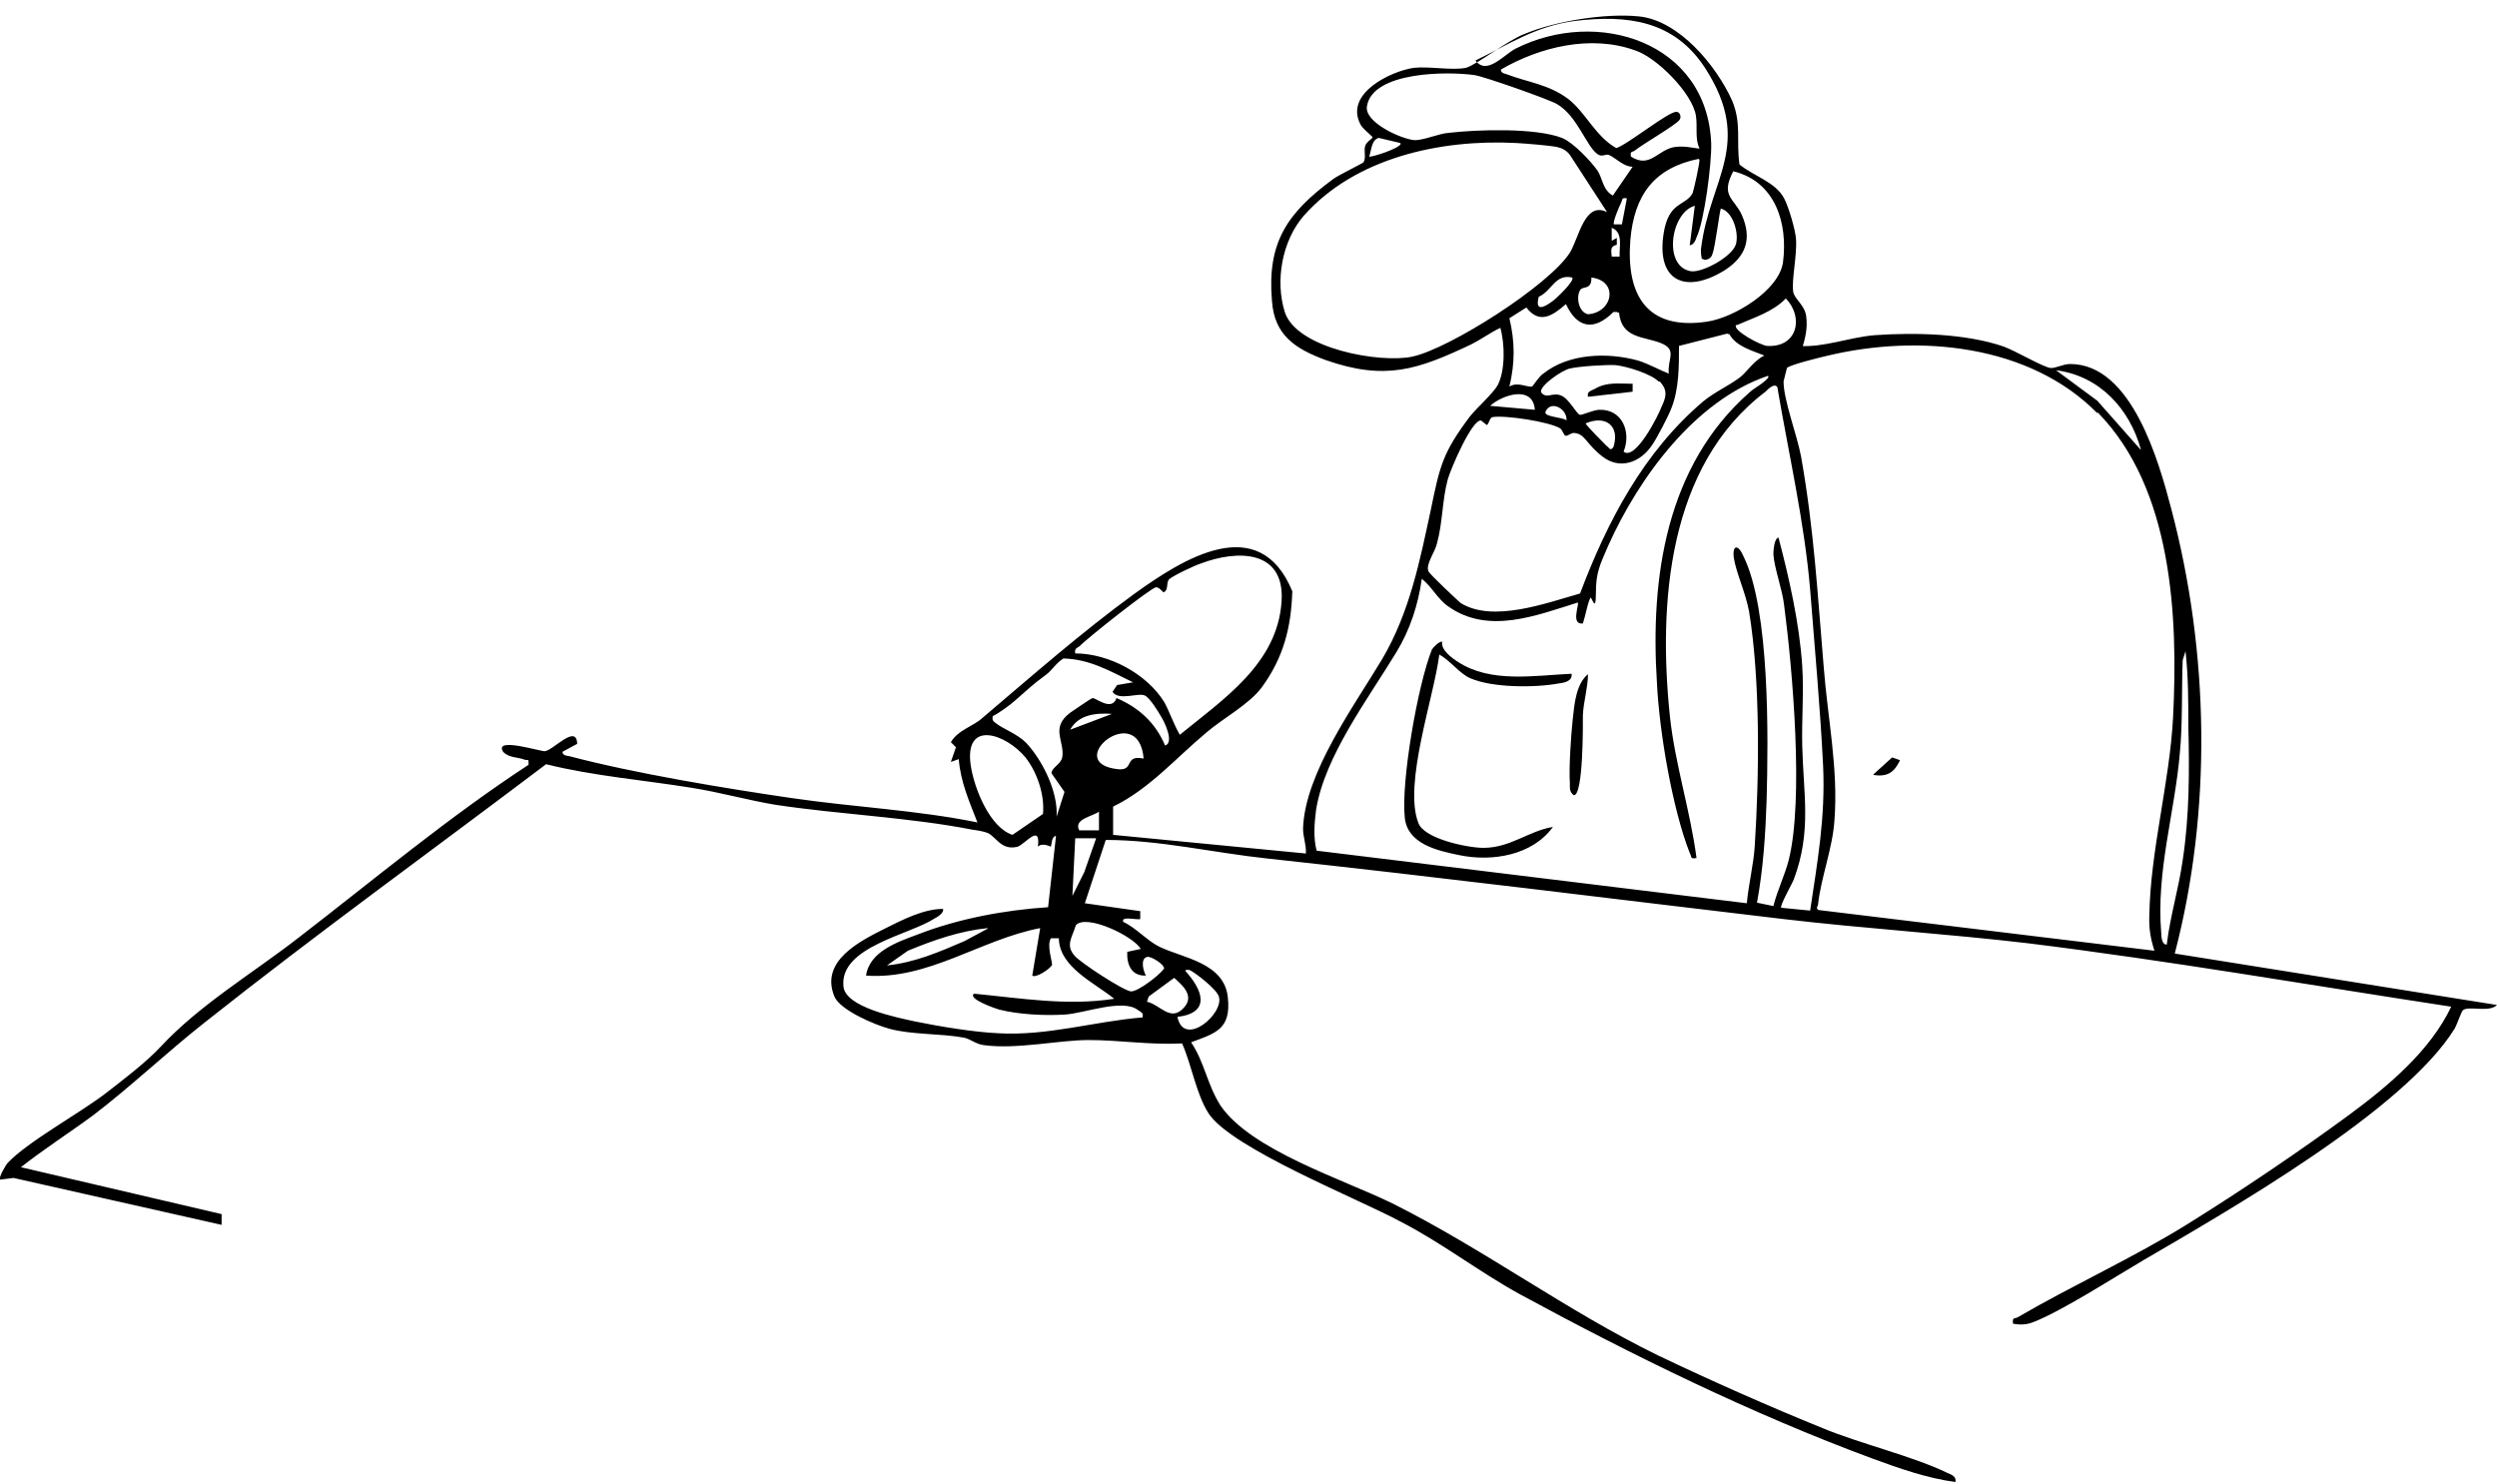
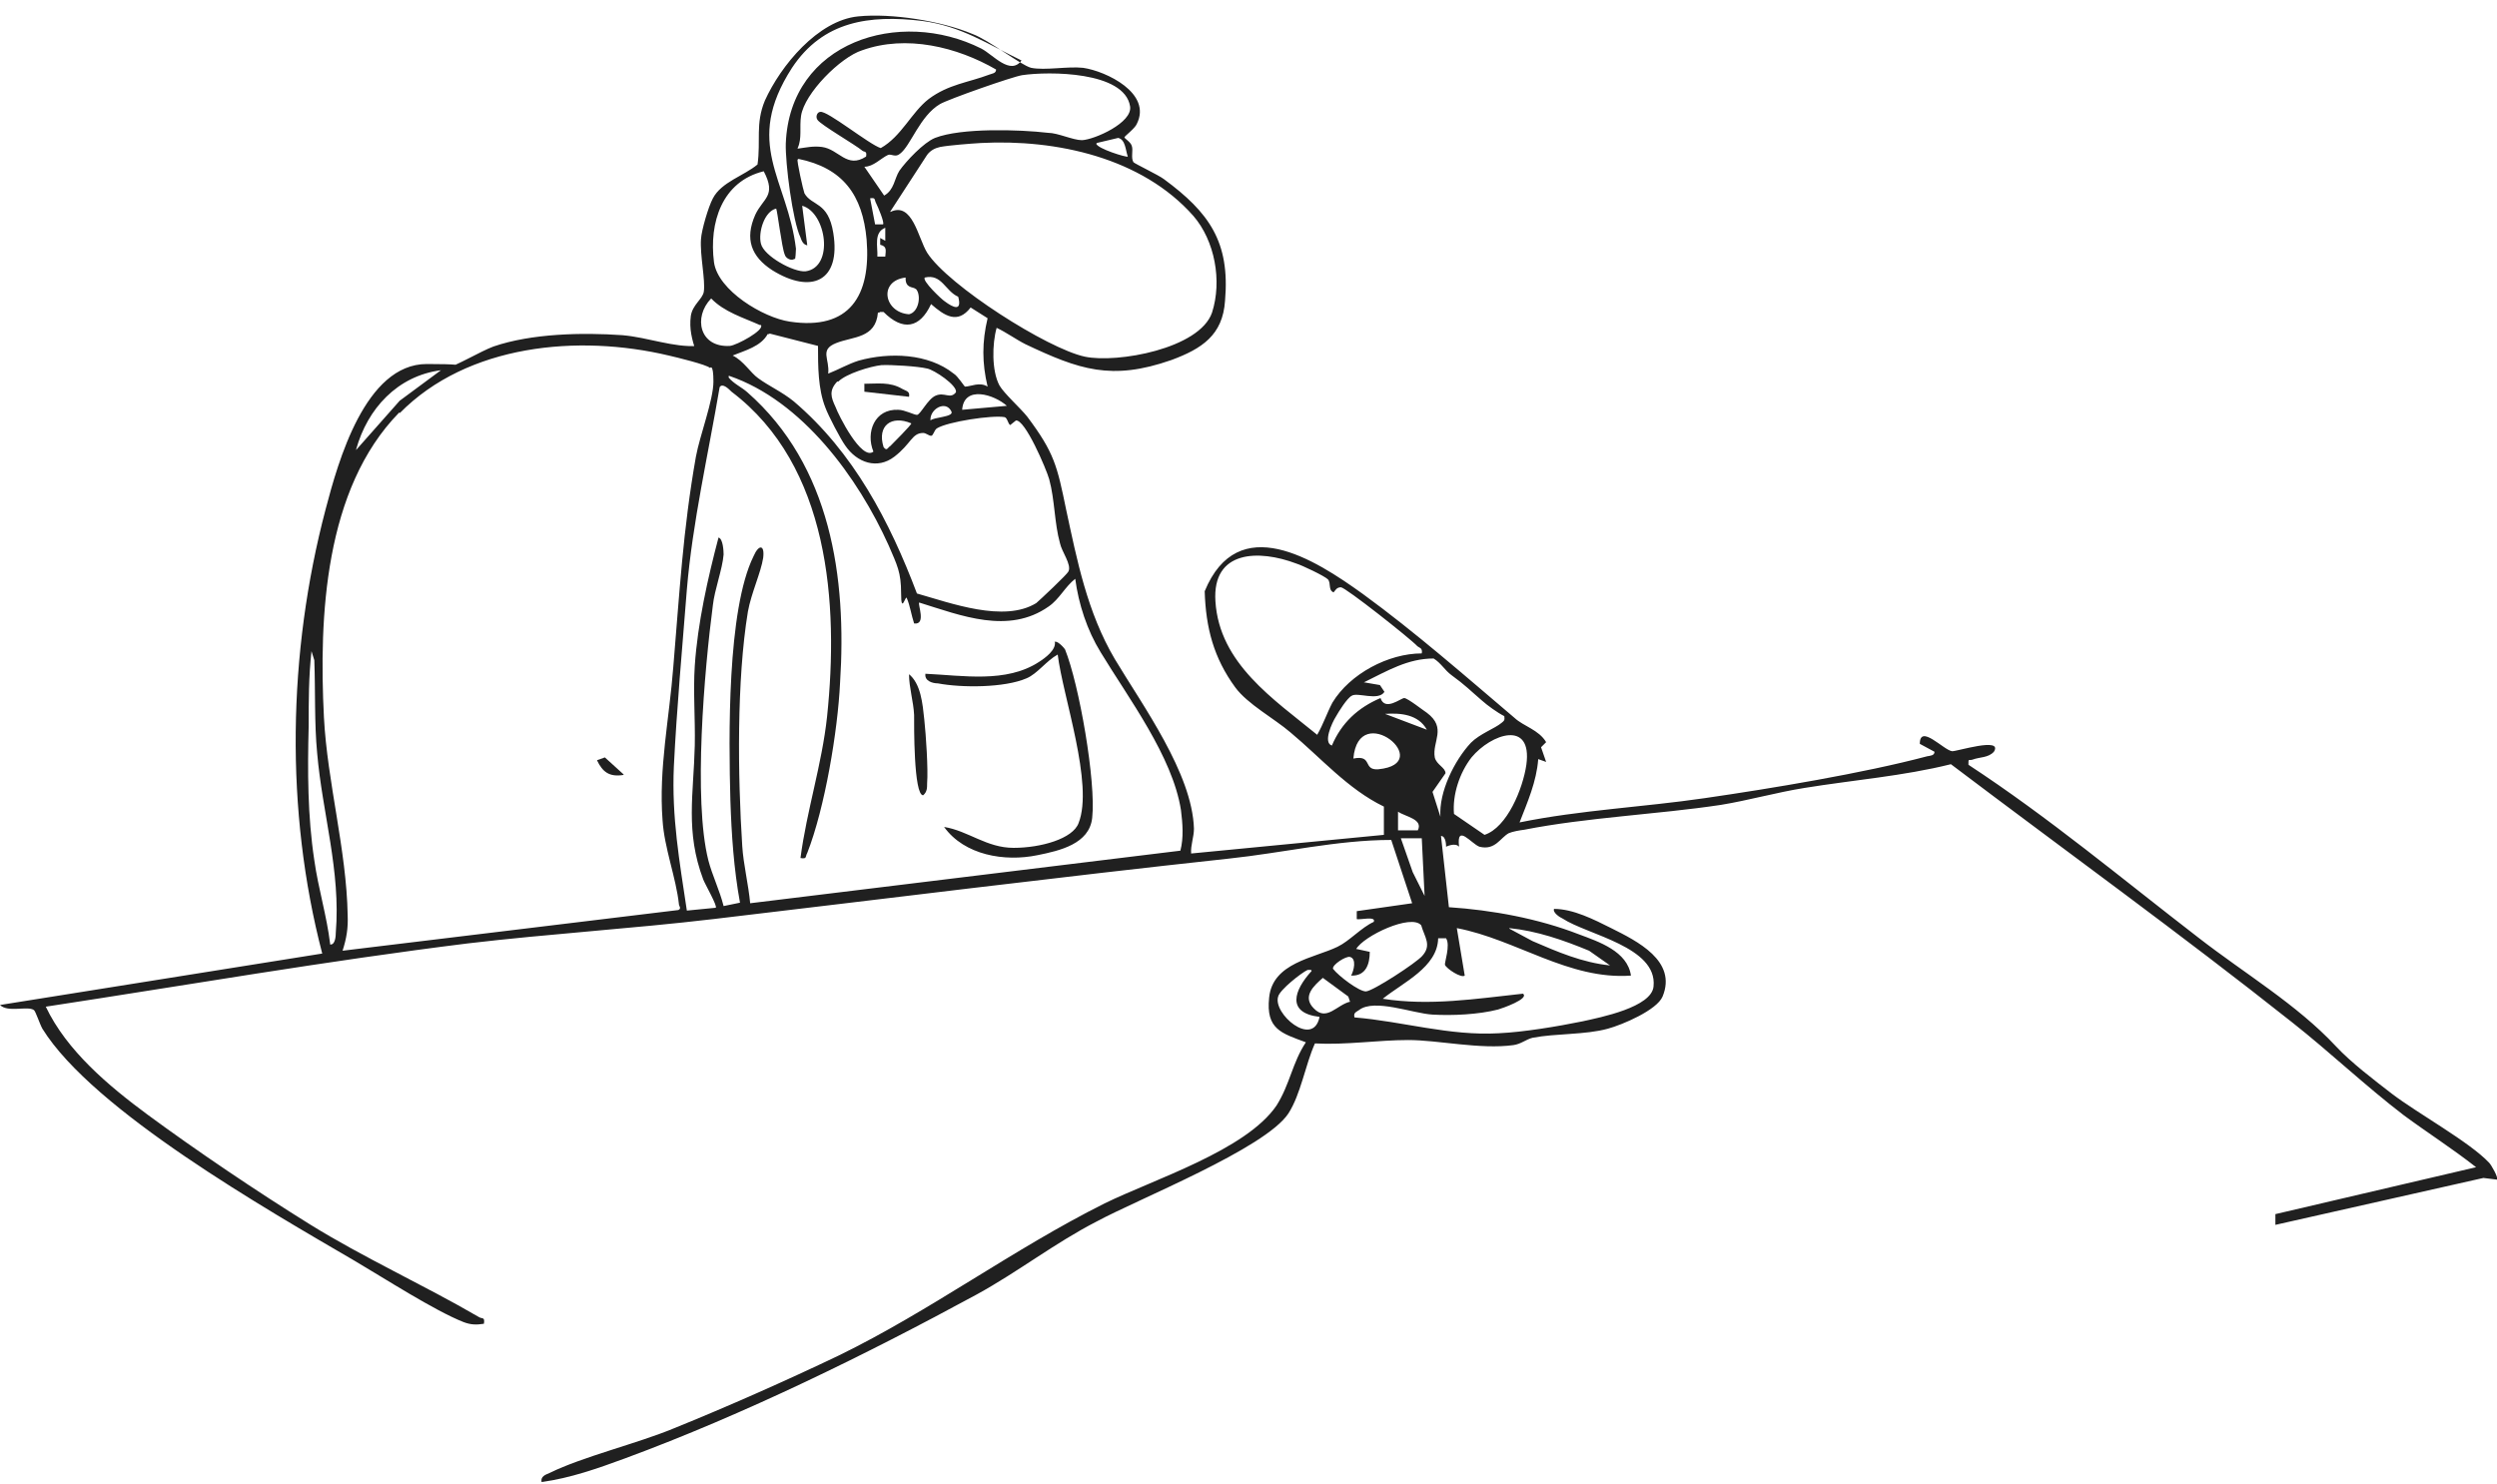
<svg xmlns="http://www.w3.org/2000/svg" id="Calque_2" version="1.1" viewBox="0 0 441.7 262.4">
+   <defs>
+     <style>
+       .st0 {
+         fill: #202020;
+       }
+     </style>
+   </defs>
  <g id="Calque_1-2">
    <g>
-       <path d="M318.3,61.2c4.3.3,8.7-1.5,13.3-1.9,7.1-.5,16.1-.3,22.8,2,2.2.8,6.9,3.6,8.3,3.8.9.1,2.2-.7,3.5-.7,10.9,0,15.7,17.3,17.9,25.7,6.7,25.4,7.2,53.3.6,78.6l57,9.1c-1.4,1.4-4.9.1-6,.9-.3.2-1,2.4-1.5,3.3-9,14.5-39.9,32.1-55.3,41.1-5.1,3-14.1,8.8-19.2,10.8-1.3.5-2.3.5-3.6.3-.2-1.3.3-.8.9-1.2,9.8-5.7,20.4-10.5,29.9-16.4s20-13,28.7-19.4c6.9-5.1,14.3-11.3,18-19.1-24.9-3.8-49.7-8.1-74.7-11.2-14.4-1.7-29-2.6-43.4-4.3-30.5-3.6-60.7-7.4-91.2-10.7-9.5-1-19.1-3.3-28.7-3.3l-3.7,11.2,9.8,1.4v1.4c-.5.2-3.5-.6-3,.5,2.2,1,4.3,3.4,6.4,4.4,4.1,2,11.5,2.8,12.1,9,.6,5.6-2.2,6.3-6.5,7.9,2.4,3.6,2.8,7.4,5.2,11.2,5.4,7.9,21.6,13,30.4,17.3,16.2,8.1,30.8,19,47,26.9,9.2,4.4,19.8,9.1,29.2,12.9,6.5,2.7,16.1,5,22,7.9.7.3,1.6.6,1.4,1.6-5.1-.7-9.9-2.4-14.8-4.2-21.1-7.8-42.5-18.3-62.2-29-7.3-4-13.8-9.1-21.2-12.9-7.4-4-29.8-12.9-33.9-19.1-2.2-3.4-3-8.6-4.7-12.4-5.5.3-11.2-.6-16.5-.6s-12.7,1.7-18.6.9c-1.4-.2-2.2-1-3.4-1.3-4.2-.8-9.3-.5-13.3-1.6-2.6-.7-8.7-3.3-9.7-5.7-2.6-6.3,4.5-9.8,9.1-12.1,3-1.5,6.7-3.4,10.1-3.4.3.6-1,1.5-1.5,1.7-4.4,2.9-16.8,5-16.1,12,.3,3.7,9.4,5.5,12.6,6.2,4.4.9,10.4,1.9,14.8,2.1,8.7.5,17-2.1,25.5-2.8.2-.8-.2-.9-.8-1.3-2.7-2.1-9.5.6-13,.8s-8.1,0-11.6-.9c-.7-.2-5.6-1.9-4.4-2.8,8.3.8,16.5,2.2,24.8.9-3.6-2.9-9.7-5.6-9.8-10.7h-1.4c-.8,1.2.3,4.3.2,4.7-.3.7-2.9,2.4-3.5,1.9l1.4-8.4c-10.5,2-19.8,9.2-30.8,8.4.6-4.3,5.7-6,9.2-7.3,7.2-2.8,15.4-4.3,23-4.8l1.4-12.6c-.8,0-.8,1.7-.9,1.9,0,0-1.6-.8-2.3,0,.5-4.2-2.2-.5-3.6,0-2.8.7-3.7-1.6-5.2-2.4-.7-.3-1.9-.5-2.7-.6-11.2-2.2-23.5-2.7-34.8-4.4-4.9-.8-9.8-2.2-14.8-3-8.6-1.4-17.5-2.1-25.9-4.2-20.1,15.2-40.6,30-60.4,45.7-6.6,5.2-12.9,11.2-19.7,16.4-4.2,3.1-8.6,5.9-12.8,9.2l35.5,8.3v1.9l-36.8-8.3-2.4.3c-.3-.3,1-2.6,1.4-3,3.5-3.7,12.6-8.7,17.2-12.2,3.1-2.4,7.2-5.5,9.9-8.4,6.9-7.4,16.2-12.9,24.3-19.2,13.5-10.4,26.5-21.3,40.7-30.6,0-1.2,0-.7-.7-.9-1.3-.5-2.8-.3-3.8-1.4-1.7-2.7,6.7,0,7.4-.1,1.5-.2,5.6-4.9,5.7-1.3l-2.6,1.4c0,.7.8.7,1.3.8,11.3,3,27.6,5.7,39.3,7.4,10.9,1.6,22,2.1,32.8,4.3-1.4-3.6-3-7.2-3.3-11.2l-1.4.5.9-2.6-.9-.9c1.3-2.2,4-2.8,5.6-4.3,8.6-7.3,17.6-15.2,26.8-21.9,8.6-6.2,22.1-14.8,28-.5-.2,6.5-1.6,11.8-5.4,17-2.2,3-6.9,5.5-9.8,8-5.4,4.5-10.1,10-16.5,13.1v5l34.1,3.3c.1-1.5-.5-2.9-.5-4.4.3-9.8,9.1-21.8,14-30,4.9-8.3,6.7-17.6,8.6-26.4,1.6-7.8,2.1-10.1,6.9-16.5,1.2-1.5,4.1-4.1,4.9-5.5,1.4-2.6,1.3-7.4.5-10.2-1.7.8-3.5,2.1-5.1,2.9-9.5,4.5-15.2,6.5-25.8,2.8-5.4-2-9.1-4.4-9.5-10.5-.9-10.4,2.8-15.6,10.8-21.5.9-.7,5.1-2.7,5.4-3,.5-.8,0-2.1.3-2.9.2-.7,1.3-1.3,1.3-1.5s-1.9-1.6-2.2-2.4c-2.7-5.4,5.4-9.3,9.5-9.9,2.8-.3,6.7.5,9.2,0,1.9-.5,7.4-4.9,10.4-6,5.5-2.3,14.3-3.7,20.2-3.1,7.1.7,13.7,8.7,16.5,14.9,1.7,4.1.7,7.1,1.3,11.3,2.4,2,6.4,3.1,7.9,6,.8,1.5,2,5.6,2.1,7.2.2,2.9-.8,7.2-.5,9.3.2,1.3,2,2.3,2.3,4.3.3,2.3-.2,4.1-.9,6.3h0l-.2-.9h0ZM301.1,45.9c-.1,0-.3-1.4-.2-1.9,1.5-12.4,9.4-18.5.7-32-5.5-8.4-13.7-9.4-23-8.3-6.9.9-11.6,4.1-17.6,7,2,2.7,5-1,7.1-2.1,14.5-7.3,33.9-1.2,34.6,16.8.1,3.4-1.2,13.7-2.6,16.6-.2.6-.5,1.3-1.2,1.4l.9-7c-4.3,1.2-5.7,10.9-.6,11.6,2.1.2,7.4-2.7,7.9-4.9.5-2-.6-5.7-2.7-6.2-.2.3-1,6.9-1.5,8.1-.2.8-1.3,1.2-1.7.8h-.1,0ZM300.6,26.2c-.8-1.7-.3-3.7-.6-5.7-.6-4-7-10.4-10.8-11.6-7.8-2.8-16.8-.6-23.7,3.4,0,.7.7.7,1.2.9,3.7,1.4,7.2,1.7,10.7,4.3,3.1,2.4,4.8,6.6,8.5,8.7,2-.6,9.5-6.7,10.7-6.4.5,0,.9.8.5,1.4-.6.9-6.7,4.4-8,5.5-.3.2-.8,0-.6,1,3.4,2.2,4.8-1.3,7.8-1.7,1.6-.2,2.8.1,4.3.3h.1-.1ZM288.8,29.5c-1.6,0-2.9-1.5-4.2-2.1-.6-.2-1.3.5-2.1-.2-1.9-1.4-3.5-6.7-7.1-8.8-1.6-.9-12.7-4.8-14.5-5.1-4.7-.7-18.1-.7-19.1,5.5-.5,2.9,6.3,5.9,8.5,6,1.6,0,4.3-1.2,6-1.3,5.1-.6,15.4-.9,20,.9,2,.8,5.1,4.1,6.3,5.8.9,1.4.9,3.4,2.7,4.4l3.5-5.1h0ZM247.7,25.3l-3.8-.9c-1.3.3-1.3,2.2-1.7,3.3.2.2,5.4-1.4,5.6-2.3h-.1ZM284.2,37.4l-6.5-10c-.6-.8-1.4-1.2-2.3-1.4-1.6-.3-5.5-.6-7.2-.7-13.4-.7-28.5,2.6-37.6,12.9-3.8,4.4-5.1,11.5-3.3,17.1,2.2,6.4,16.8,9,22.5,7.8,6.6-1.4,24.2-12.6,27.9-18.4,1.6-2.6,2.6-9.1,6.5-7.2h0ZM300.5,28.1c-7.9,1.6-11.4,6.4-12.1,14.3-.8,9.9,3,16.1,13.6,14.5,4.7-.7,12.7-5.5,13.4-10.5.9-7-1.4-14.3-8.8-16.1-2.3,4.4.1,4.7,1.5,7.7,1.9,4.3.7,7.4-3,9.8-6.9,4.3-12.2,2-10.8-6.6.9-5.6,3.8-4.7,5.1-7,.2-.5,1.4-5.8,1.2-6h-.1ZM287.9,35.1c-1.2-.2-.8.2-1.2.9-.3.6-1.5,3.4-1.2,3.7h1.4l.9-4.7h.1ZM286.5,45.4c-.1-1.7.7-4.3-1.4-5.1v2.3l.9-.5v1.2c-1.2.3-1,.9-.9,2.1h1.4ZM278.1,49.1c-3-.7-3.6,2.4-5.9,3.4-.7,2.6.8,2,2.4.8.5-.3,4.1-3.7,3.5-4.2h0ZM279.7,51.1c-1,1-.6,4.1,1.2,4.5,4.4-.3,5.5-5.9.6-6.5.1,2.1-1.4,1.6-1.7,2h-.1ZM307.1,57.5c-.7.9,4.3,3.6,5.5,3.7,5.4.3,6.5-5.1,3.3-8.4-2.3,2.4-5.7,3.4-8.6,4.7h-.2ZM286.1,55.2h-.7c-3.4,3.4-6.4,2.9-8.4-1.4-2.4,2.1-4.7,3.6-7,.6l-3,1.9c1,4.2,1,7.9,0,12.1,1.4-.9,3,.1,4,0,.1,0,1.3-1.9,2-2.3,4.5-3.6,11.4-3.8,16.8-2.3,1.9.6,3.6,1.6,5.4,2.3-.3-2.6,1.6-4.2-1.4-5.4s-7-.8-7.4-5.4h-.3ZM305.6,59l-8.6,2.2c0,3.6,0,7.6-1.3,10.9-.5,1.4-2.7,5.6-3.5,6.7-2.1,3.1-5.7,4.3-8.7,2s-3.1-4.1-5.1-4.2c-.5,0-1,.5-1.4.5s-.5-.9-1-1.3c-1.9-1.2-9.9-2.4-12-2-.5.1-.6,1.2-1,1.4l-1-.8c-1.6-.3-5.4,8.6-5.9,10.4-1,3.7-.9,7.7-1.9,11.3-.3,1.5-2.1,3.8-1.5,5,.2.5,5.1,5.1,5.7,5.6,5.7,3.5,15.1,0,21.1-1.7,4.8-12.7,11.2-25,21.8-34,2.1-1.7,4.4-2.7,6.3-4.1,1.3-.9,2.6-3.1,4.5-4-2.2-.9-5-1.6-6.2-3.8h-.3ZM371,73.1c-12-12.2-31.6-14-47.6-10.2-1.3.3-6.7,1.6-7.3,2.2,0,0-.6,2.3-.6,2.4,0,3.3,2.4,9.5,3.1,13.3,2.3,13,2.9,24.2,4,37.2.7,9.1,2.6,18,1.9,27.1-.3,4.9-2.4,10.2-2.9,14.9,0,.3-.5.7.1,1l59.4,7.2c-.7-2.2-1-4-.9-6.3.2-11.5,3.6-23.5,4.2-35,.9-17.8-.1-40.4-13.3-53.9h-.1ZM293.4,67.5c-1.4-1.4-5.7-2.7-7.6-2.9-1.6-.1-6.5.2-8.1.6-1.2.2-5.4,3-5.1,4.2,1,1.3,2-.1,3.6.6,1.4.6,2.7,3.3,3.3,3.4.5,0,2.2-.8,3.3-.9,4.2-.2,5.8,4,4.4,7.4,2.1,1.7,6.2-6.5,6.7-7.9.8-1.7,1.2-2.9-.3-4.5h-.2ZM378.7,79.5c-2-7.2-7.3-13-15-14l7.3,5.4,7.7,8.7h0ZM312.7,66.5c-12.9,4.4-22.8,18-28.2,30-1.5,3.5-2.2,4.7-2.2,8.5s-.8.2-1,.8c-.6,1.4-.8,3-1.3,4.5-2.2.3-.6-3.4-.9-3.7-7.4,2.3-15.8,5.7-22.9.7-1.9-1.3-2.9-3.5-4.7-4.9-.6,4.5-2.1,9.1-4.5,13-4.9,8.1-12.7,18.4-14.2,27.9-.3,2.4-.5,4.9.1,7.2l76.1,9.3c.3-3.3,1.2-6.9,1.4-10.1.8-12.4,1-29.4-1-41.5-.6-3.3-2.3-6.9-2.7-9.5-.3-2.4.8-2.4,1.7-.3,4.7,9.5,4.4,32.2,4.1,43.2-.2,6-.6,12.1-1.7,18.1l2.9.6c.7-2.8,2-5.4,2.7-8.1,2.7-10.7.7-33.7-.8-45.1-.3-2.8-1.7-6.4-1.9-9,0-.6.1-2.8.9-3,1.9,7.2,3.7,15.2,4.2,22.7.3,4.5-.1,9.4,0,14.1.2,8.6,1.7,15.2-1.5,23.7-.3.8-2.6,4.8-2.2,5l5.1.5c1.3-8.7,2.7-16.5,2.3-25.5-.5-10.2-1.5-21.1-2.3-31.3-1-11.9-3.8-24-5.8-35.8-.5-.8-1.6.3-2.1.8-17.3,13.1-19,37.5-16.9,57.5.9,8.4,3.6,16.6,4.7,25-1.2.2-.8-.2-1.2-.9-3.1-7.9-5.4-21.6-5.8-30.1-1.2-18.6,1.6-38.4,16.4-51.4,1-.9,2.4-1.5,3.3-2.6h0v-.3ZM271.5,72.5c-.3-4.4-5.7-2.7-7.9-.7l7.9.7ZM277.1,74.4c.2-2-2.7-3.7-3.7-1.6-.5,1,3.3,1,3.7,1.6ZM280.5,74.9c-.1.2,3.3,3.6,3.7,4,.5.3.6,1,1.2.2,1.2-3.8-1.4-5.7-4.9-4.2h0ZM190.2,115.6c5.9,0,12.7,3.6,15.8,8.7,1,1.9,1.6,3.8,2.7,5.7,7.7-6.3,17.3-12.6,18-23.6.6-9.1-7.7-9.2-14.3-6.7-1,.3-5,2.2-5.6,2.8-.6.7,0,1.9-1,2.3-.3-.3-.8-.9-1.3-.9-.8,0-12.3,9.1-13.5,10.4-.3.3-1,.3-.8,1.3h0ZM383.3,167c.6-5,2.1-9.8,2.8-14.8,1.2-7.9,1.2-15.8,1-23.7,0-4.4,0-8.8-.5-13.3l-.5,1.6c-.2,5.4,0,11.2-.5,16.4-.9,10.6-4.2,20.9-3.3,31.8,0,.6.1,2.1.9,2.1h-.1.2ZM200.4,120.7c-4.1-2-7.7-4.1-12.3-4.2-1.3.8-2,2.1-3.1,2.9-2.6,1.9-3.3,2.7-5.4,4.5-1,.9-2.8,2.2-4,2.8-.1.7,0,.8.5,1.2,1.2,1,3.8,1.9,5.4,3.5,2.9,3.1,5.7,8.7,5.4,13.1l1.4-4.4-2.3-3.3c0-1,1.6-1.5,1.9-2.8.5-2.8-2.2-5.2,1.4-7.9.5-.3,3.7-2.6,4-2.6.6,0,3.4,2.4,4.2,0,4,1.7,6.9,4.4,8.6,8.4,1.6-.5,0-4-.7-5.1-.5-.9-2-3.3-2.8-3.7-1-.7-4.7,1-5.8-.7l.8-1.2,2.9-.5h.1-.2ZM196.7,126.3c-2.8-.2-5.9.1-7.4,2.8l7.4-2.8ZM184.5,144c.3-3.4-1-7.3-3.1-10-3.5-4.2-10.8-6.7-9.7,1.3.6,4.2,3.4,11.1,7.4,12.4l5.4-3.7h0ZM202.3,134.2c-.9-10.6-14.8.9-4.4,1.9,2.8.2.9-2.6,4.4-1.9ZM194.4,146.9v-3.3c-1.3.9-4.5,1.3-3.5,3.3h3.5ZM193.9,148.3h-3.7l-.5,10.2,2.1-4.2,2.1-6h0ZM201.8,167.9c-1.3-2.3-9.7-6.3-11.5-4.2-.6,2.1-1.9,3.5-.2,5.4,1,1.2,8.8,6.3,10,6.3s4.8-2.7,5.8-4c.2-.7-2.3-2.3-3-2.1-1.2.3-.7,2.4-.2,3.3-2.6.1-3.4-2-3.3-4.2l2.3-.5h.1,0ZM174.7,164.2c-4.9.5-9.5,2.1-14.1,4l-3.7,2.6c4.9-.5,9.3-2.4,13.7-4.3l4.1-2.2h0ZM208.3,180c1.2,5.4,8.3-.7,7.3-3.7-.3-1.2-4.1-4.2-5.2-4.7-.2,0-.8-.1-.7.2,3.1,3.4,4.5,7.4-1.4,8.1h0ZM202.8,177.2c2.4.5,4.2,3.6,6.5,1.2,2.1-2.1,0-4-1.6-5.4l-4.5,3.3-.3.9h0Z" />
-       <path d="M331.4,137l3.3-3,1.4.5c-1,2.1-2.2,3-4.7,2.6h0Z" />
-       <path d="M255.1,113.6c-.2,1.4,1.7,2.8,2.8,3.5,5.8,3.8,13.5,2.4,20.1,2.1.2,1.3-1.3,1.6-2.2,1.7-4.2.8-11.8.8-15.7-.9-1.9-.8-3.5-3.1-5.5-4.2-.9,7.4-6.4,22.9-3.7,29.8,1,2.8,8.7,4.4,11.5,4.4,4.8,0,8-3,12.3-3.7-3.6,5-10.7,6.2-16.5,5-4-.8-9.2-2-9.7-6.6-.7-6.4,2.3-23.6,4.8-29.8.1-.2,1.4-1.7,1.9-1.3h-.1,0Z" />
-       <path d="M280.9,119.3c0,2.3-.8,4.9-.9,7.2,0,1.6.1,14.2-1.6,14.2-.8-.6-.7-1.3-.7-2.1-.2-2.6.2-8.5.5-11.3s.6-6.4,2.8-8.1h0Z" />
-       <path d="M288.8,67.9v1.4l-7.9.9c-.2-1,.5-1,1.2-1.4,2.2-1.3,4.4-.9,6.9-.9h-.2Z" />
+       <path class="st0" d="M123.3,61.3h0l-.2.9h0c-.7-2.2-1.2-4-.9-6.3.3-2,2.1-3,2.3-4.3.3-2.1-.7-6.4-.5-9.3.1-1.6,1.3-5.7,2.1-7.2,1.5-2.9,5.5-4,7.9-6,.6-4.2-.4-7.2,1.3-11.3,2.8-6.2,9.4-14.2,16.5-14.9,5.9-.6,14.7.8,20.2,3.1,3,1.1,8.5,5.5,10.4,6,2.5.5,6.4-.3,9.2,0,4.1.6,12.2,4.5,9.5,9.9-.3.8-2.2,2.2-2.2,2.4s1.1.8,1.3,1.5c.3.8-.2,2.1.3,2.9.3.3,4.5,2.3,5.4,3,8,5.9,11.7,11.1,10.8,21.5-.4,6.1-4.1,8.5-9.5,10.5-10.6,3.7-16.3,1.7-25.8-2.8-1.6-.8-3.4-2.1-5.1-2.9-.8,2.8-.9,7.6.5,10.2.8,1.4,3.7,4,4.9,5.5,4.8,6.4,5.3,8.7,6.9,16.5,1.9,8.8,3.7,18.1,8.6,26.4,4.9,8.2,13.7,20.2,14,30,0,1.5-.6,2.9-.5,4.4l34.1-3.3v-5c-6.4-3.1-11.1-8.6-16.5-13.1-2.9-2.5-7.6-5-9.8-8-3.8-5.2-5.2-10.5-5.4-17,5.9-14.3,19.4-5.7,28,.5,9.2,6.7,18.2,14.6,26.8,21.9,1.6,1.5,4.3,2.1,5.6,4.3l-.9.9.9,2.6-1.4-.5c-.3,4-1.9,7.6-3.3,11.2,10.8-2.2,21.9-2.7,32.8-4.3,11.7-1.7,28-4.4,39.3-7.4.5-.1,1.3-.1,1.3-.8l-2.6-1.4c0-3.6,4.2,1.1,5.7,1.3.7.1,9.1-2.6,7.4.1-1,1.1-2.5.9-3.8,1.4-.7.2-.7-.3-.7.9,14.2,9.3,27.2,20.2,40.7,30.6,8.1,6.3,17.4,11.8,24.3,19.2,2.7,2.9,6.8,6,9.9,8.4,4.6,3.5,13.7,8.5,17.2,12.2.4.4,1.7,2.7,1.4,3l-2.4-.3-36.8,8.3v-1.9s35.5-8.3,35.5-8.3c-4.2-3.3-8.6-6.1-12.8-9.2-6.8-5.2-13.1-11.2-19.7-16.4-19.8-15.7-40.3-30.5-60.4-45.7-8.4,2.1-17.3,2.8-25.9,4.2-5,.8-9.9,2.2-14.8,3-11.3,1.7-23.6,2.2-34.8,4.4-.8.1-2,.3-2.7.6-1.5.8-2.4,3.1-5.2,2.4-1.4-.5-4.1-4.2-3.6,0-.7-.8-2.3,0-2.3,0,0-.2,0-1.9-.9-1.9l1.4,12.6c7.6.5,15.8,2,23,4.8,3.5,1.3,8.6,3,9.2,7.3-11,.8-20.3-6.4-30.8-8.4l1.4,8.4c-.6.5-3.2-1.2-3.5-1.9-.1-.4,1-3.5.2-4.7h-1.4c-.1,5.1-6.2,7.8-9.8,10.7,8.3,1.3,16.5,0,24.8-.9,1.2.9-3.7,2.6-4.4,2.8-3.5.9-8.1,1.1-11.6.9s-10.3-2.9-13-.8c-.6.4-1,.5-.8,1.3,8.5.7,16.8,3.3,25.5,2.8,4.4-.2,10.4-1.2,14.8-2.1,3.2-.7,12.3-2.5,12.6-6.2.7-7-11.7-9.1-16.1-12-.5-.2-1.8-1.1-1.5-1.7,3.4,0,7.1,1.9,10.1,3.4,4.6,2.3,11.7,5.8,9.1,12.1-1,2.4-7.1,5-9.7,5.7-4,1.1-9.1.8-13.3,1.6-1.2.3-2,1.1-3.4,1.3-5.9.8-13.3-.9-18.6-.9s-11,.9-16.5.6c-1.7,3.8-2.5,9-4.7,12.4-4.1,6.2-26.5,15.1-33.9,19.1-7.4,3.8-13.9,8.9-21.2,12.9-19.7,10.7-41.1,21.2-62.2,29-4.9,1.8-9.7,3.5-14.8,4.2-.2-1,.7-1.3,1.4-1.6,5.9-2.9,15.5-5.2,22-7.9,9.4-3.8,20-8.5,29.2-12.9,16.2-7.9,30.8-18.8,47-26.9,8.8-4.3,25-9.4,30.4-17.3,2.4-3.8,2.8-7.6,5.2-11.2-4.3-1.6-7.1-2.3-6.5-7.9.6-6.2,8-7,12.1-9,2.1-1,4.2-3.4,6.4-4.4.5-1.1-2.5-.3-3-.5v-1.4s9.8-1.4,9.8-1.4l-3.7-11.2c-9.6,0-19.2,2.3-28.7,3.3-30.5,3.3-60.7,7.1-91.2,10.7-14.4,1.7-29,2.6-43.4,4.3-25,3.1-49.8,7.4-74.7,11.2,3.7,7.8,11.1,14,18,19.1,8.7,6.4,19.2,13.5,28.7,19.4s20.1,10.7,29.9,16.4c.6.4,1.1-.1.9,1.2-1.3.2-2.3.2-3.6-.3-5.1-2-14.1-7.8-19.2-10.8-15.4-9-46.3-26.6-55.3-41.1-.5-.9-1.2-3.1-1.5-3.3-1.1-.8-4.6.5-6-.9l57-9.1c-6.6-25.3-6.1-53.2.6-78.6,2.2-8.4,7-25.7,17.9-25.7s2.6.8,3.5.7c1.4-.2,6.1-3,8.3-3.8,6.7-2.3,15.7-2.5,22.8-2,4.6.4,9,2.2,13.3,1.9h0ZM140.6,45.8h-.1c-.4.4-1.5,0-1.7-.8-.5-1.2-1.3-7.8-1.5-8.1-2.1.5-3.2,4.2-2.7,6.2.5,2.2,5.8,5.1,7.9,4.9,5.1-.7,3.7-10.4-.6-11.6l.9,7c-.7-.1-1-.8-1.2-1.4-1.4-2.9-2.7-13.2-2.6-16.6.7-18,20.1-24.1,34.6-16.8,2.1,1.1,5.1,4.8,7.1,2.1-6-2.9-10.7-6.1-17.6-7-9.3-1.1-17.5,0-23,8.3-8.7,13.5-.8,19.6.7,32,0,.5-.1,1.9-.2,1.9h0ZM141.1,26.3h-.1s.1,0,.1,0c1.5-.2,2.7-.5,4.3-.3,3,.4,4.4,3.9,7.8,1.7.2-1-.3-.8-.6-1-1.3-1.1-7.4-4.6-8-5.5-.4-.6,0-1.4.5-1.4,1.2-.3,8.7,5.8,10.7,6.4,3.7-2.1,5.4-6.3,8.5-8.7,3.5-2.6,7-2.9,10.7-4.3.5-.2,1.2-.2,1.2-.9-6.9-4-15.9-6.2-23.7-3.4-3.8,1.2-10.2,7.6-10.8,11.6-.3,2,.2,4-.6,5.7h0ZM152.9,29.5h0l3.5,5.1c1.8-1,1.8-3,2.7-4.4,1.2-1.7,4.3-5,6.3-5.8,4.6-1.8,14.9-1.5,20-.9,1.7,0,4.4,1.3,6,1.3,2.2-.1,9-3.1,8.5-6-1-6.2-14.4-6.2-19.1-5.5-1.8.3-12.9,4.2-14.5,5.1-3.6,2.1-5.2,7.4-7.1,8.8-.8.7-1.5,0-2.1.2-1.3.6-2.6,2.1-4.2,2.1h0ZM194,25.4h-.1c.2.9,5.4,2.5,5.6,2.3-.4-1.1-.4-3-1.7-3.3l-3.8.9h0ZM157.5,37.5h0c3.9-1.9,4.9,4.6,6.5,7.2,3.7,5.8,21.3,17,27.9,18.4,5.7,1.2,20.3-1.4,22.5-7.8,1.8-5.6.5-12.7-3.3-17.1-9.1-10.3-24.2-13.6-37.6-12.9-1.7.1-5.6.4-7.2.7-.9.2-1.7.6-2.3,1.4l-6.5,10h0ZM141.2,28.2h-.1c-.2.2,1,5.5,1.2,6,1.3,2.3,4.2,1.4,5.1,7,1.4,8.6-3.9,10.9-10.8,6.6-3.7-2.4-4.9-5.5-3-9.8,1.4-3,3.8-3.3,1.5-7.7-7.4,1.8-9.7,9.1-8.8,16.1.7,5,8.7,9.8,13.4,10.5,10.6,1.6,14.4-4.6,13.6-14.5-.7-7.9-4.2-12.7-12.1-14.3h0ZM153.8,35h.1l.9,4.7h1.4c.3-.3-.9-3.1-1.2-3.7-.4-.7,0-1.1-1.2-.9h0ZM156.6,45.4c.1-1.2.3-1.8-.9-2.1v-1.2s.9.5.9.5v-2.3c-2.1.8-1.3,3.4-1.4,5.1h1.4ZM163.6,49.1c-.6.5,3,3.9,3.5,4.2,1.6,1.2,3.1,1.8,2.4-.8-2.3-1-2.9-4.1-5.9-3.4h0ZM161.9,51.1c-.3-.4-1.8,0-1.7-2-4.9.6-3.8,6.2.6,6.5,1.8-.4,2.2-3.5,1.2-4.5h-.1ZM134.6,57.5h-.2c-2.9-1.3-6.3-2.3-8.6-4.7-3.2,3.3-2.1,8.7,3.3,8.4,1.2-.1,6.2-2.8,5.5-3.7h0ZM155.6,55.3h-.3c-.4,4.6-4.4,4.2-7.4,5.4s-1.1,2.8-1.4,5.4c1.8-.7,3.5-1.7,5.4-2.3,5.4-1.5,12.3-1.3,16.8,2.3.7.4,1.9,2.3,2,2.3,1,0,2.6-.9,4,0-1-4.2-1-7.9,0-12.1l-3-1.9c-2.3,3-4.6,1.5-7-.6-2,4.3-5,4.8-8.4,1.4h-.7s0,0,0,0ZM136.1,59.1h-.3c-1.2,2.2-4,2.9-6.2,3.8,1.9.9,3.2,3.1,4.5,4,1.9,1.4,4.2,2.4,6.3,4.1,10.6,9,17,21.3,21.8,34,6,1.7,15.4,5.2,21.1,1.7.6-.5,5.5-5.1,5.7-5.6.6-1.2-1.2-3.5-1.5-5-1-3.6-.9-7.6-1.9-11.3-.5-1.8-4.3-10.7-5.9-10.4l-1,.8c-.4-.2-.5-1.3-1-1.4-2.1-.4-10.1.8-12,2-.5.4-.6,1.3-1,1.3s-.9-.5-1.4-.5c-2,0-2.1,1.9-5.1,4.2s-6.6,1.1-8.7-2c-.8-1.1-3-5.3-3.5-6.7-1.3-3.3-1.3-7.3-1.3-10.9l-8.6-2.2h0ZM70.7,73h-.1c-13.2,13.5-14.2,36.1-13.3,53.9.6,11.5,4,23.5,4.2,35,.1,2.3-.2,4.1-.9,6.3l59.4-7.2c.6-.3.1-.7.1-1-.5-4.7-2.6-10-2.9-14.9-.7-9.1,1.2-18,1.9-27.1,1.1-13,1.7-24.2,4-37.2.7-3.8,3.1-10,3.1-13.3s-.6-2.4-.6-2.4c-.6-.6-6-1.9-7.3-2.2-16-3.8-35.6-2-47.6,10.2h0ZM148.3,67.5h-.2c-1.5,1.6-1.1,2.8-.3,4.5.5,1.4,4.6,9.6,6.7,7.9-1.4-3.4.2-7.6,4.4-7.4,1.1,0,2.8.9,3.3.9.6,0,1.9-2.8,3.3-3.4,1.6-.7,2.6.7,3.6-.6.3-1.2-3.9-4-5.1-4.2-1.6-.4-6.5-.7-8.1-.6-1.9.2-6.2,1.5-7.6,2.9h0ZM63,79.6h0l7.7-8.7,7.3-5.4c-7.7,1-13,6.8-15,14h0ZM128.9,66.5v.3h0c.9,1.1,2.3,1.7,3.3,2.6,14.8,13,17.6,32.8,16.4,51.4-.4,8.5-2.7,22.2-5.8,30.1-.4.7,0,1.1-1.2.9,1.1-8.4,3.8-16.6,4.7-25,2.1-20,.4-44.4-16.9-57.5-.5-.5-1.6-1.6-2.1-.8-2,11.8-4.8,23.9-5.8,35.8-.8,10.2-1.8,21.1-2.3,31.3-.4,9,1,16.8,2.3,25.5l5.1-.5c.4-.2-1.9-4.2-2.2-5-3.2-8.5-1.7-15.1-1.5-23.7.1-4.7-.3-9.6,0-14.1.5-7.5,2.3-15.5,4.2-22.7.8.2.9,2.4.9,3-.2,2.6-1.6,6.2-1.9,9-1.5,11.4-3.5,34.4-.8,45.1.7,2.7,2,5.3,2.7,8.1l2.9-.6c-1.1-6-1.5-12.1-1.7-18.1-.3-11-.6-33.7,4.1-43.2.9-2.1,2-2.1,1.7.3-.4,2.6-2.1,6.2-2.7,9.5-2,12.1-1.8,29.1-1,41.5.2,3.2,1.1,6.8,1.4,10.1l76.1-9.3c.6-2.3.4-4.8.1-7.2-1.5-9.5-9.3-19.8-14.2-27.9-2.4-3.9-3.9-8.5-4.5-13-1.8,1.4-2.8,3.6-4.7,4.9-7.1,5-15.5,1.6-22.9-.7-.3.3,1.3,4-.9,3.7-.5-1.5-.7-3.1-1.3-4.5-.2-.6-1,3-1-.8s-.7-5-2.2-8.5c-5.4-12-15.3-25.6-28.2-30h-.1ZM178.1,71.8c-2.2-2-7.6-3.7-7.9.7l7.9-.7ZM168.3,72.8c-1-2.1-3.9-.4-3.7,1.6.4-.6,4.2-.6,3.7-1.6ZM161.2,74.9h0c-3.5-1.5-6.1.4-4.9,4.2.6.8.7.1,1.2-.2.4-.4,3.8-3.8,3.7-4h0ZM251.5,115.6h0c.2-1-.5-1-.8-1.3-1.2-1.3-12.7-10.4-13.5-10.4s-1,.6-1.3.9c-1-.4-.4-1.6-1-2.3-.6-.6-4.6-2.5-5.6-2.8-6.6-2.5-14.9-2.4-14.3,6.7.7,11,10.3,17.3,18,23.6,1.1-1.9,1.7-3.8,2.7-5.7,3.1-5.1,9.9-8.7,15.8-8.7h0ZM58.4,167.1h.2s-.1,0-.1,0c.8,0,.9-1.5.9-2.1.9-10.9-2.4-21.2-3.3-31.8-.5-5.2-.3-11-.5-16.4l-.5-1.6c-.5,4.5-.5,8.9-.5,13.3-.2,7.9-.2,15.8,1,23.7.7,5,2.2,9.8,2.8,14.8h0ZM241.3,120.7h-.2s.1,0,.1,0l2.9.5.8,1.2c-1.1,1.7-4.8,0-5.8.7-.8.4-2.3,2.8-2.8,3.7-.7,1.1-2.3,4.6-.7,5.1,1.7-4,4.6-6.7,8.6-8.4.8,2.4,3.6,0,4.2,0s3.5,2.3,4,2.6c3.6,2.7.9,5.1,1.4,7.9.3,1.3,1.9,1.8,1.9,2.8l-2.3,3.3,1.4,4.4c-.3-4.4,2.5-10,5.4-13.1,1.6-1.6,4.2-2.5,5.4-3.5.5-.4.6-.5.5-1.2-1.2-.6-3-1.9-4-2.8-2.1-1.8-2.8-2.6-5.4-4.5-1.1-.8-1.8-2.1-3.1-2.9-4.6,0-8.2,2.2-12.3,4.2h0ZM252.4,129.1c-1.5-2.7-4.6-3-7.4-2.8l7.4,2.8ZM257.2,144h0l5.4,3.7c4-1.3,6.8-8.2,7.4-12.4,1.1-8-6.2-5.5-9.7-1.3-2.1,2.7-3.4,6.6-3.1,10h0ZM243.8,136.1c10.4-1-3.5-12.5-4.4-1.9,3.5-.7,1.6,2.1,4.4,1.9ZM250.8,146.9c1-2-2.2-2.4-3.5-3.3v3.3s3.5,0,3.5,0ZM247.8,148.3h0l2.1,6,2.1,4.2-.5-10.2h-3.7s0,0,0,0ZM239.9,167.9h.1s2.3.5,2.3.5c0,2.2-.7,4.3-3.3,4.2.5-.9,1-3-.2-3.3-.7-.2-3.2,1.4-3,2.1,1,1.3,4.6,4,5.8,4s9-5.1,10-6.3c1.7-1.9.4-3.3-.2-5.4-1.8-2.1-10.2,1.9-11.5,4.2h0ZM267,164.3h0l4.1,2.2c4.4,1.9,8.8,3.8,13.7,4.3l-3.7-2.6c-4.6-1.9-9.2-3.5-14.1-4h0ZM233.4,179.9h0c-5.9-.7-4.5-4.7-1.4-8.1.1-.3-.5-.2-.7-.2-1.1.5-4.9,3.5-5.2,4.7-1,3,6.1,9.1,7.3,3.7h0ZM238.8,177.2h0l-.3-.9-4.5-3.3c-1.6,1.4-3.7,3.3-1.6,5.4,2.3,2.4,4.1-.7,6.5-1.2h0Z" />
+       <path class="st0" d="M110.3,137.1h0c-2.5.4-3.7-.5-4.7-2.6l1.4-.5,3.3,3h0Z" />
+       <path class="st0" d="M186.6,113.6h-.1c.5-.4,1.8,1.1,1.9,1.3,2.5,6.2,5.5,23.4,4.8,29.8-.5,4.6-5.7,5.8-9.7,6.6-5.8,1.2-12.9,0-16.5-5,4.3.7,7.5,3.7,12.3,3.7s10.5-1.6,11.5-4.4c2.7-6.9-2.8-22.4-3.7-29.8-2,1.1-3.6,3.4-5.5,4.2-3.9,1.7-11.5,1.7-15.7.9-.9,0-2.4-.4-2.2-1.7,6.6.3,14.3,1.7,20.1-2.1,1.1-.7,3-2.1,2.8-3.5h0Z" />
+       <path class="st0" d="M160.7,119.2h0c2.2,1.7,2.5,5.3,2.8,8.1s.7,8.7.5,11.3c0,.8,0,1.5-.7,2.1-1.7,0-1.6-12.6-1.6-14.2-.1-2.3-.9-4.9-.9-7.2h0Z" />
+       <path class="st0" d="M152.7,67.9c2.5,0,4.7-.4,6.9.9.7.4,1.4.4,1.2,1.4l-7.9-.9v-1.4s-.2,0-.2,0Z" />
    </g>
  </g>
</svg>
